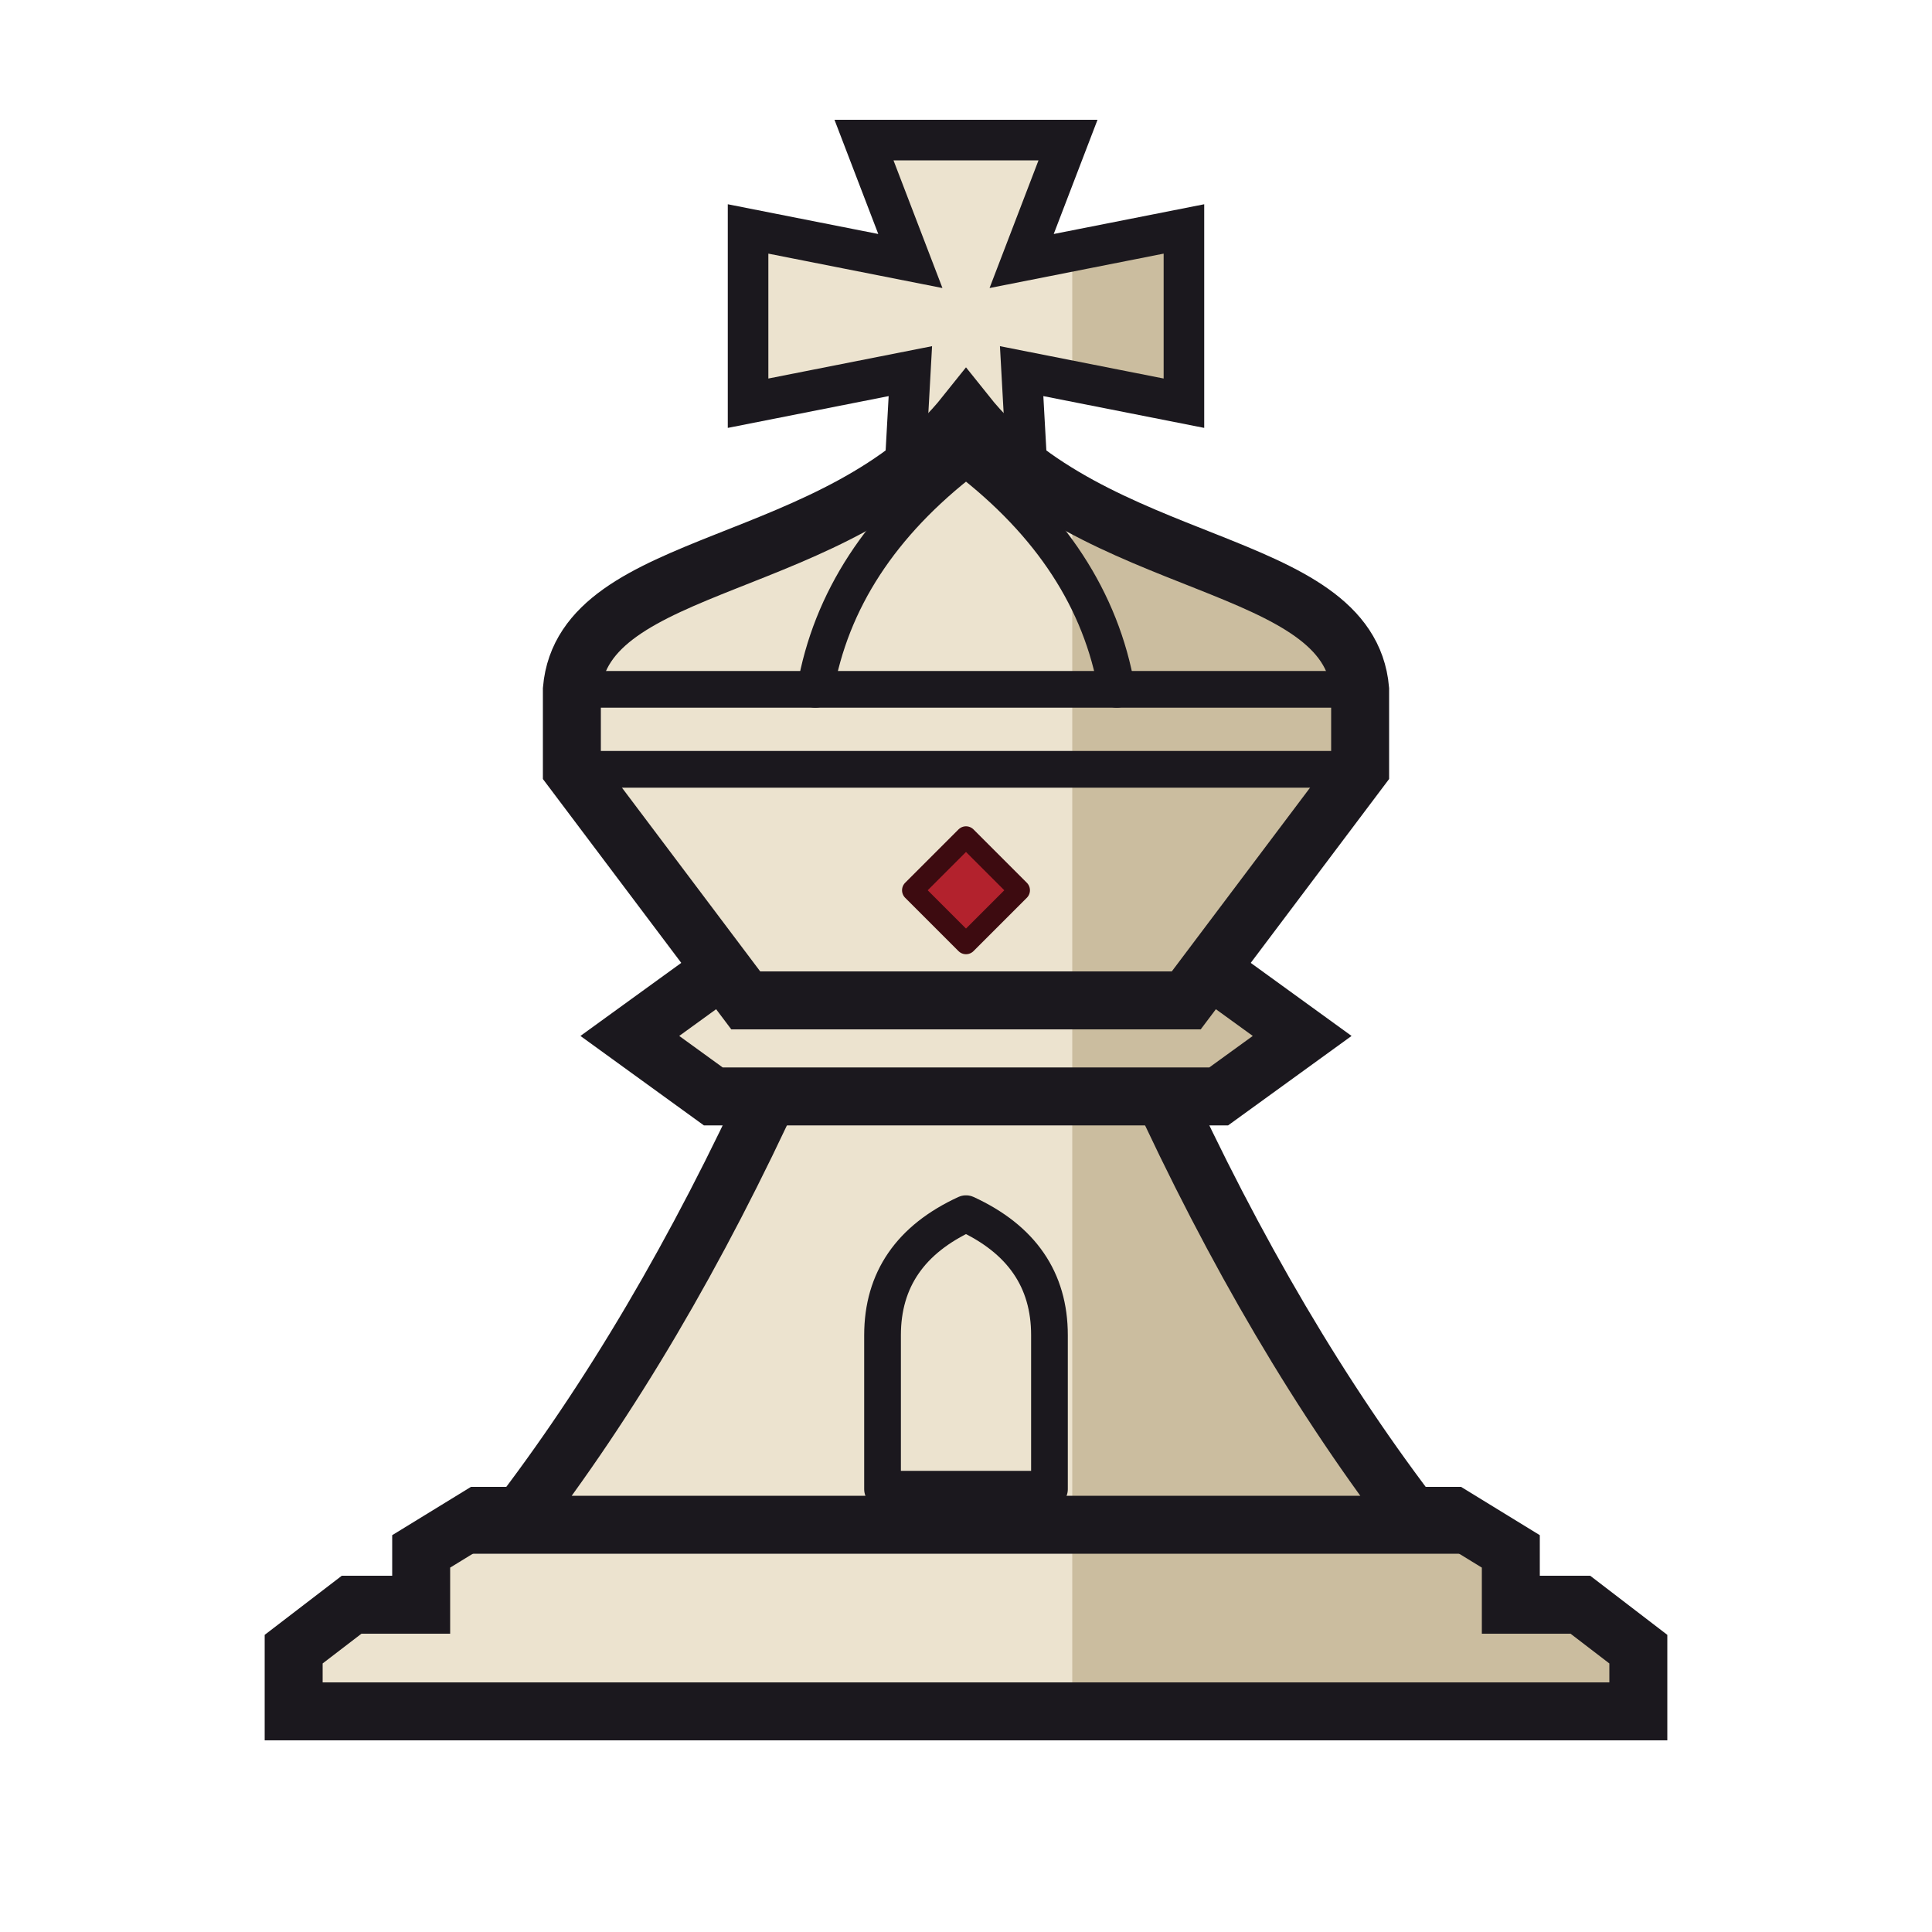
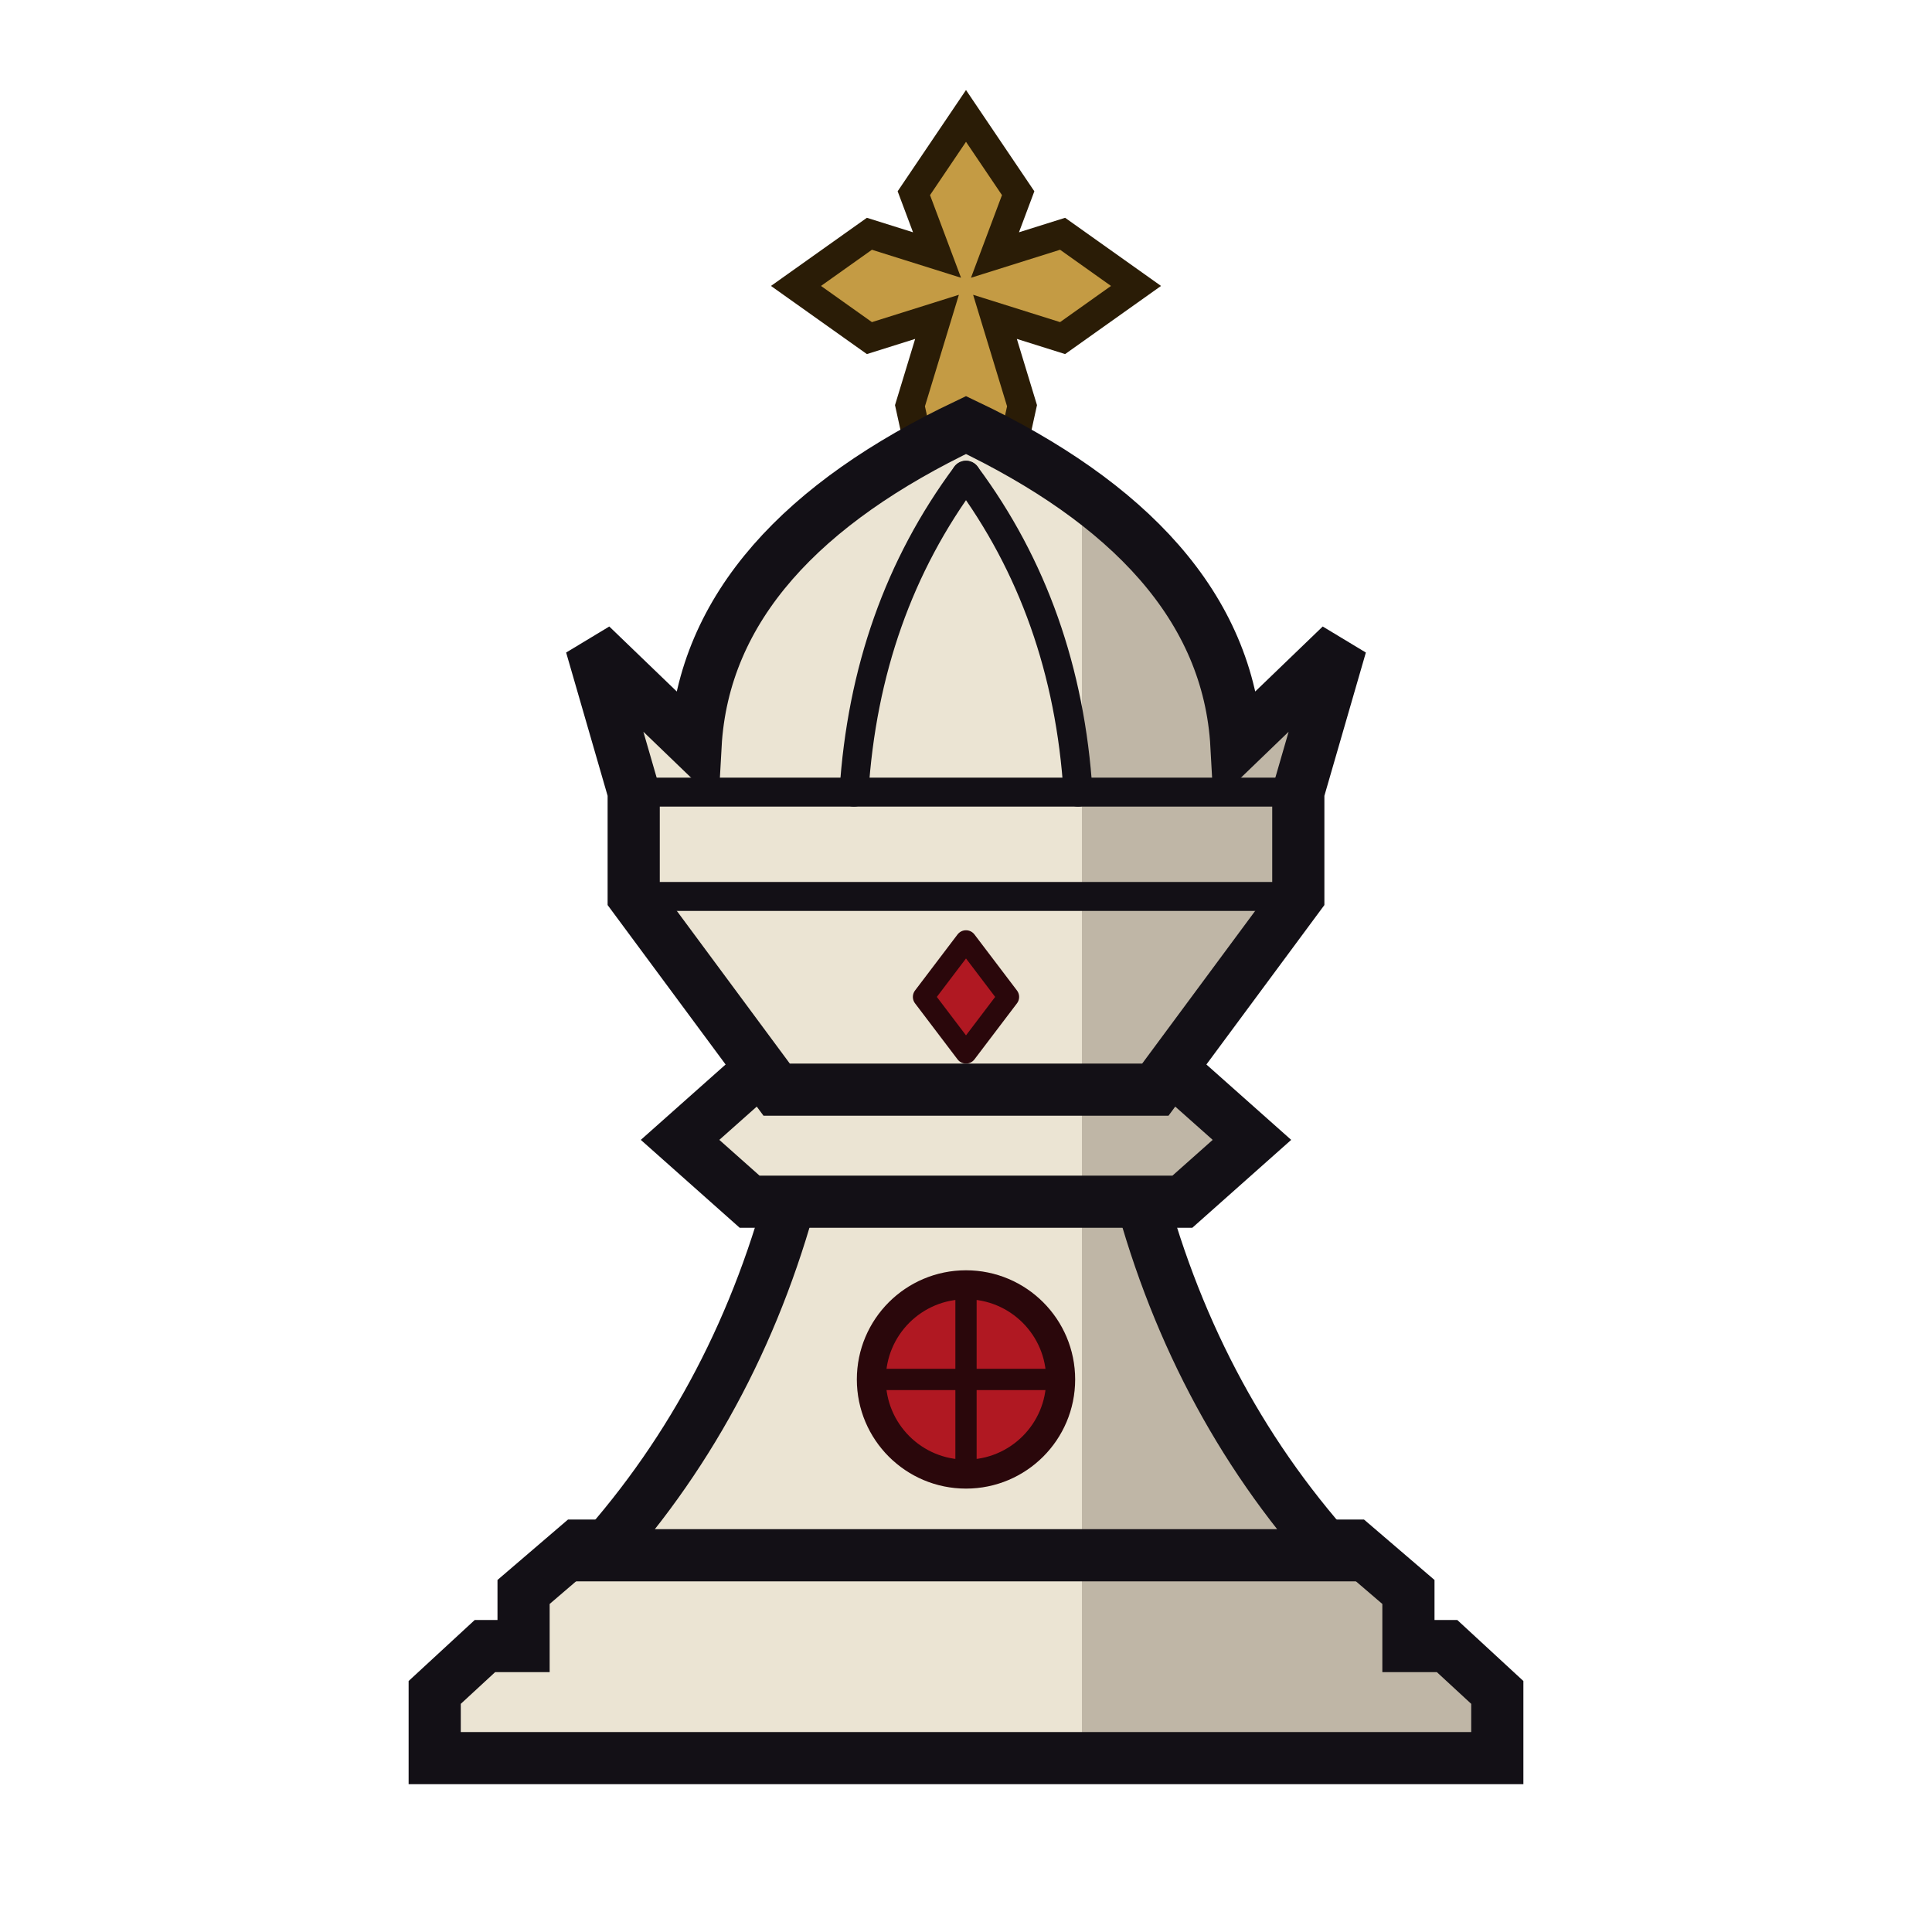
<svg xmlns="http://www.w3.org/2000/svg" viewBox="0 0 100 100" width="256" height="256">
  <defs>
    <clipPath id="p0">
-       <path d="M84.80,88.58 L84.80,85.36 L81.80,83.06 L78.20,83.06 L78.20,80.30 L75.20,78.46 L24.80,78.46 L21.80,80.30 L21.80,83.06 L18.20,83.06 L15.20,85.36 L15.20,88.58 Z" />
+       <path d="M50,91 L77.5,91 L77.5,87.6 L74.9,85.2 L72.9,85.2 L72.9,82.4 L70.1,80 L50,80 L29.9,80 L27.1,82.4 L27.1,85.2 L25.1,85.2 L22.5,87.6 L22.5,91 Z" />
    </clipPath>
    <clipPath id="p1">
-       <path d="M73.40,78.92 Q65.94,69.26 59.84,55.92 L40.16,55.92 Q34.06,69.26 26.60,78.92 Z" />
+       <path d="M69,80.5 Q61.66,72.31 58.8,61 L41.2,61 Q38.34,72.31 31,80.5 Z" />
    </clipPath>
    <clipPath id="p2">
-       <path d="M67.40,53.62 L63.08,50.49 L36.92,50.49 L32.60,53.62 L36.92,56.75 L63.08,56.75 Z" />
+       <path d="M64.8,59 L61.2,55.8 L38.8,55.8 L35.2,59 L38.8,62.2 L61.2,62.2 Z" />
    </clipPath>
    <clipPath id="p3">
-       <path d="M46.64,27.86 L47.12,19.21 L38.72,20.87 L38.72,11.85 L47.12,13.51 L44.72,7.25 L55.28,7.25 L52.88,13.51 L61.28,11.85 L61.28,20.87 L52.88,19.21 L53.36,27.86 Z" />
+       <path d="M50,6 L52.7,10 L51.5,13.2 L55,12.1 L58.8,14.8 L55,17.5 L51.5,16.4 L52.9,21 L51.8,26 L50,26 L48.2,26 L47.1,21 L48.5,16.4 L45,17.5 L41.2,14.8 L45,12.1 L48.5,13.2 L47.3,10 Z" />
    </clipPath>
    <clipPath id="p4">
-       <path d="M61.40,51.78 L70.40,39.82 L70.40,35.68 C69.80,28.78 56.60,29.70 50.00,21.42 L50.00,21.42 C43.40,29.70 30.20,28.78 29.60,35.68 L29.60,39.82 L38.60,51.78 Z" />
+       <path d="M59.8,56.4 L67.2,46.4 L67.2,41 L69.4,33.4 L64,38.6 C63.6,31.4 58.4,26 50,22 L50,22 C41.6,26 36.4,31.4 36,38.6 L30.6,33.4 L32.8,41 L32.8,46.4 L40.2,56.4 Z" />
    </clipPath>
  </defs>
-   <path d="M84.80,88.58 L84.80,85.36 L81.80,83.06 L78.20,83.06 L78.20,80.30 L75.20,78.46 L24.80,78.46 L21.80,80.30 L21.80,83.06 L18.20,83.06 L15.20,85.36 L15.20,88.58 Z" fill="#ece3cf" />
+   <path d="M50,91 L77.5,91 L77.5,87.6 L74.9,85.2 L72.9,85.2 L72.9,82.4 L70.1,80 L50,80 L29.9,80 L27.1,82.4 L27.1,85.2 L25.1,85.2 L22.5,87.6 L22.5,91 Z" fill="#ebe4d3" />
  <g clip-path="url(#p0)">
-     <rect x="55.5" y="0" width="44.5" height="100" fill="#cbbd9f" />
+     <rect x="56" y="0" width="44" height="100" fill="#bfb6a6" />
  </g>
-   <path d="M84.80,88.58 L84.80,85.36 L81.80,83.06 L78.20,83.06 L78.20,80.30 L75.20,78.46 L24.80,78.46 L21.80,80.30 L21.80,83.06 L18.20,83.06 L15.20,85.36 L15.20,88.58 Z" fill="none" stroke="#1b181e" stroke-width="3.0" stroke-linejoin="miter" stroke-miterlimit="3" />
-   <path d="M73.40,78.92 Q65.94,69.26 59.84,55.92 L40.16,55.92 Q34.06,69.26 26.60,78.92 Z" fill="#ece3cf" />
+   <path d="M50,91 L77.5,91 L77.5,87.6 L74.9,85.2 L72.9,85.2 L72.9,82.4 L70.1,80 L50,80 L29.9,80 L27.1,82.4 L27.1,85.2 L25.1,85.2 L22.5,87.6 L22.5,91 Z" fill="none" stroke="#131016" stroke-width="2.7" stroke-linejoin="miter" stroke-miterlimit="3" />
+   <path d="M69,80.5 Q61.66,72.31 58.8,61 L41.2,61 Q38.34,72.31 31,80.5 Z" fill="#ebe4d3" />
  <g clip-path="url(#p1)">
-     <rect x="55.5" y="0" width="44.5" height="100" fill="#cbbd9f" />
+     <rect x="56" y="0" width="44" height="100" fill="#bfb6a6" />
  </g>
-   <path d="M73.40,78.92 Q65.94,69.26 59.84,55.92 L40.16,55.92 Q34.06,69.26 26.60,78.92 Z" fill="none" stroke="#1b181e" stroke-width="3.0" stroke-linejoin="miter" stroke-miterlimit="3" />
-   <path d="M67.40,53.62 L63.08,50.49 L36.92,50.49 L32.60,53.62 L36.92,56.75 L63.08,56.75 Z" fill="#ece3cf" />
+   <path d="M69,80.5 Q61.66,72.31 58.8,61 L41.2,61 Q38.34,72.31 31,80.5 Z" fill="none" stroke="#131016" stroke-width="2.7" stroke-linejoin="miter" stroke-miterlimit="3" />
+   <path d="M64.8,59 L61.2,55.8 L38.8,55.8 L35.2,59 L38.8,62.2 L61.2,62.2 Z" fill="#ebe4d3" />
  <g clip-path="url(#p2)">
-     <rect x="55.5" y="0" width="44.5" height="100" fill="#cbbd9f" />
+     <rect x="56" y="0" width="44" height="100" fill="#bfb6a6" />
  </g>
-   <path d="M67.40,53.62 L63.08,50.49 L36.92,50.49 L32.60,53.62 L36.92,56.75 L63.08,56.75 Z" fill="none" stroke="#1b181e" stroke-width="3.0" stroke-linejoin="miter" stroke-miterlimit="3" />
-   <path d="M46.64,27.86 L47.12,19.21 L38.72,20.87 L38.72,11.85 L47.12,13.51 L44.72,7.25 L55.28,7.25 L52.88,13.51 L61.28,11.85 L61.28,20.87 L52.88,19.21 L53.36,27.86 Z" fill="#ece3cf" />
-   <g clip-path="url(#p3)">
-     <rect x="55.5" y="0" width="44.5" height="100" fill="#cbbd9f" />
+   <path d="M64.8,59 L61.2,55.8 L38.8,55.8 L35.2,59 L38.8,62.2 L61.2,62.2 Z" fill="none" stroke="#131016" stroke-width="2.7" stroke-linejoin="miter" stroke-miterlimit="3" />
+   <path d="M50,6 L52.7,10 L51.5,13.2 L55,12.1 L58.8,14.8 L55,17.5 L51.5,16.4 L52.9,21 L51.8,26 L50,26 L48.2,26 L47.1,21 L48.5,16.4 L45,17.5 L41.2,14.8 L45,12.1 L48.5,13.2 L47.3,10 Z" fill="#c49b44" stroke="#2a1c06" stroke-width="1.5" stroke-linejoin="miter" stroke-miterlimit="3" />
+   <path d="M59.8,56.4 L67.2,46.4 L67.2,41 L69.4,33.4 L64,38.6 C63.6,31.4 58.4,26 50,22 L50,22 C41.6,26 36.4,31.4 36,38.6 L30.6,33.4 L32.8,41 L32.8,46.4 L40.2,56.4 Z" fill="#ebe4d3" />
+   <g clip-path="url(#p4)">
+     <rect x="56" y="0" width="44" height="100" fill="#bfb6a6" />
  </g>
-   <path d="M46.64,27.86 L47.12,19.21 L38.72,20.87 L38.72,11.85 L47.12,13.51 L44.72,7.25 L55.28,7.25 L52.88,13.51 L61.28,11.85 L61.28,20.87 L52.88,19.21 L53.36,27.86 Z" fill="none" stroke="#1b181e" stroke-width="2.1" stroke-linejoin="miter" stroke-miterlimit="3" />
-   <path d="M61.40,51.78 L70.40,39.82 L70.40,35.68 C69.80,28.78 56.60,29.70 50.00,21.42 L50.00,21.42 C43.40,29.70 30.20,28.78 29.60,35.68 L29.60,39.82 L38.60,51.78 Z" fill="#ece3cf" />
-   <g clip-path="url(#p4)">
-     <rect x="55.5" y="0" width="44.5" height="100" fill="#cbbd9f" />
-   </g>
-   <path d="M61.40,51.78 L70.40,39.82 L70.40,35.68 C69.80,28.78 56.60,29.70 50.00,21.42 L50.00,21.42 C43.40,29.70 30.20,28.78 29.60,35.68 L29.60,39.82 L38.60,51.78 Z" fill="none" stroke="#1b181e" stroke-width="3.0" stroke-linejoin="miter" stroke-miterlimit="3" />
-   <path d="M31.04,39.82 L68.96,39.82" fill="none" stroke="#1b181e" stroke-width="1.9" stroke-linecap="round" stroke-linejoin="round" />
-   <path d="M30.32,35.68 L69.68,35.68" fill="none" stroke="#1b181e" stroke-width="1.9" stroke-linecap="round" stroke-linejoin="round" />
-   <path d="M42.20,35.68 Q43.40,28.78 50.00,23.72" fill="none" stroke="#1b181e" stroke-width="1.9" stroke-linecap="round" stroke-linejoin="round" />
-   <path d="M57.80,35.68 Q56.60,28.78 50.00,23.72" fill="none" stroke="#1b181e" stroke-width="1.9" stroke-linecap="round" stroke-linejoin="round" />
-   <path d="M50.00,43.32 L52.76,46.08 L50.00,48.84 L47.24,46.08 Z" fill="#b3222d" stroke="#3d0b10" stroke-width="1.1" stroke-linejoin="round" />
-   <path d="M45.68,77.08 L45.68,69.11 Q45.68,64.81 50.00,62.82 Q54.32,64.81 54.32,69.11 L54.32,77.08 Z" fill="none" stroke="#1b181e" stroke-width="1.9" stroke-linecap="round" stroke-linejoin="round" />
+   <path d="M59.8,56.4 L67.2,46.4 L67.2,41 L69.4,33.4 L64,38.6 C63.6,31.4 58.4,26 50,22 L50,22 C41.6,26 36.4,31.4 36,38.6 L30.6,33.4 L32.8,41 L32.8,46.4 L40.2,56.4 Z" fill="none" stroke="#131016" stroke-width="2.7" stroke-linejoin="miter" stroke-miterlimit="3" />
+   <path d="M34.2,46.4 L65.8,46.4" fill="none" stroke="#131016" stroke-width="1.5" stroke-linecap="round" stroke-linejoin="round" />
+   <path d="M33.4,41 L66.6,41" fill="none" stroke="#131016" stroke-width="1.5" stroke-linecap="round" stroke-linejoin="round" />
+   <path d="M44.2,41 Q44.8,31.6 50,24.6" fill="none" stroke="#131016" stroke-width="1.5" stroke-linecap="round" stroke-linejoin="round" />
+   <path d="M55.8,41 Q55.2,31.6 50,24.6" fill="none" stroke="#131016" stroke-width="1.5" stroke-linecap="round" stroke-linejoin="round" />
+   <path d="M50,48.7 L52.2,51.6 L50,54.5 L47.8,51.6 Z" fill="#b01822" stroke="#2a070b" stroke-width="1.1" stroke-linejoin="round" />
+   <path d="M45.1,71.4 A4.9,4.9 0 1 0 54.9,71.4 A4.9,4.9 0 1 0 45.1,71.4 Z" fill="#b01822" stroke="#2a070b" stroke-width="1.5" stroke-linejoin="miter" />
+   <path d="M50,66.5 L50,76.3 M45.1,71.4 L54.9,71.4" fill="none" stroke="#2a070b" stroke-width="1.1" stroke-linecap="butt" />
</svg>
